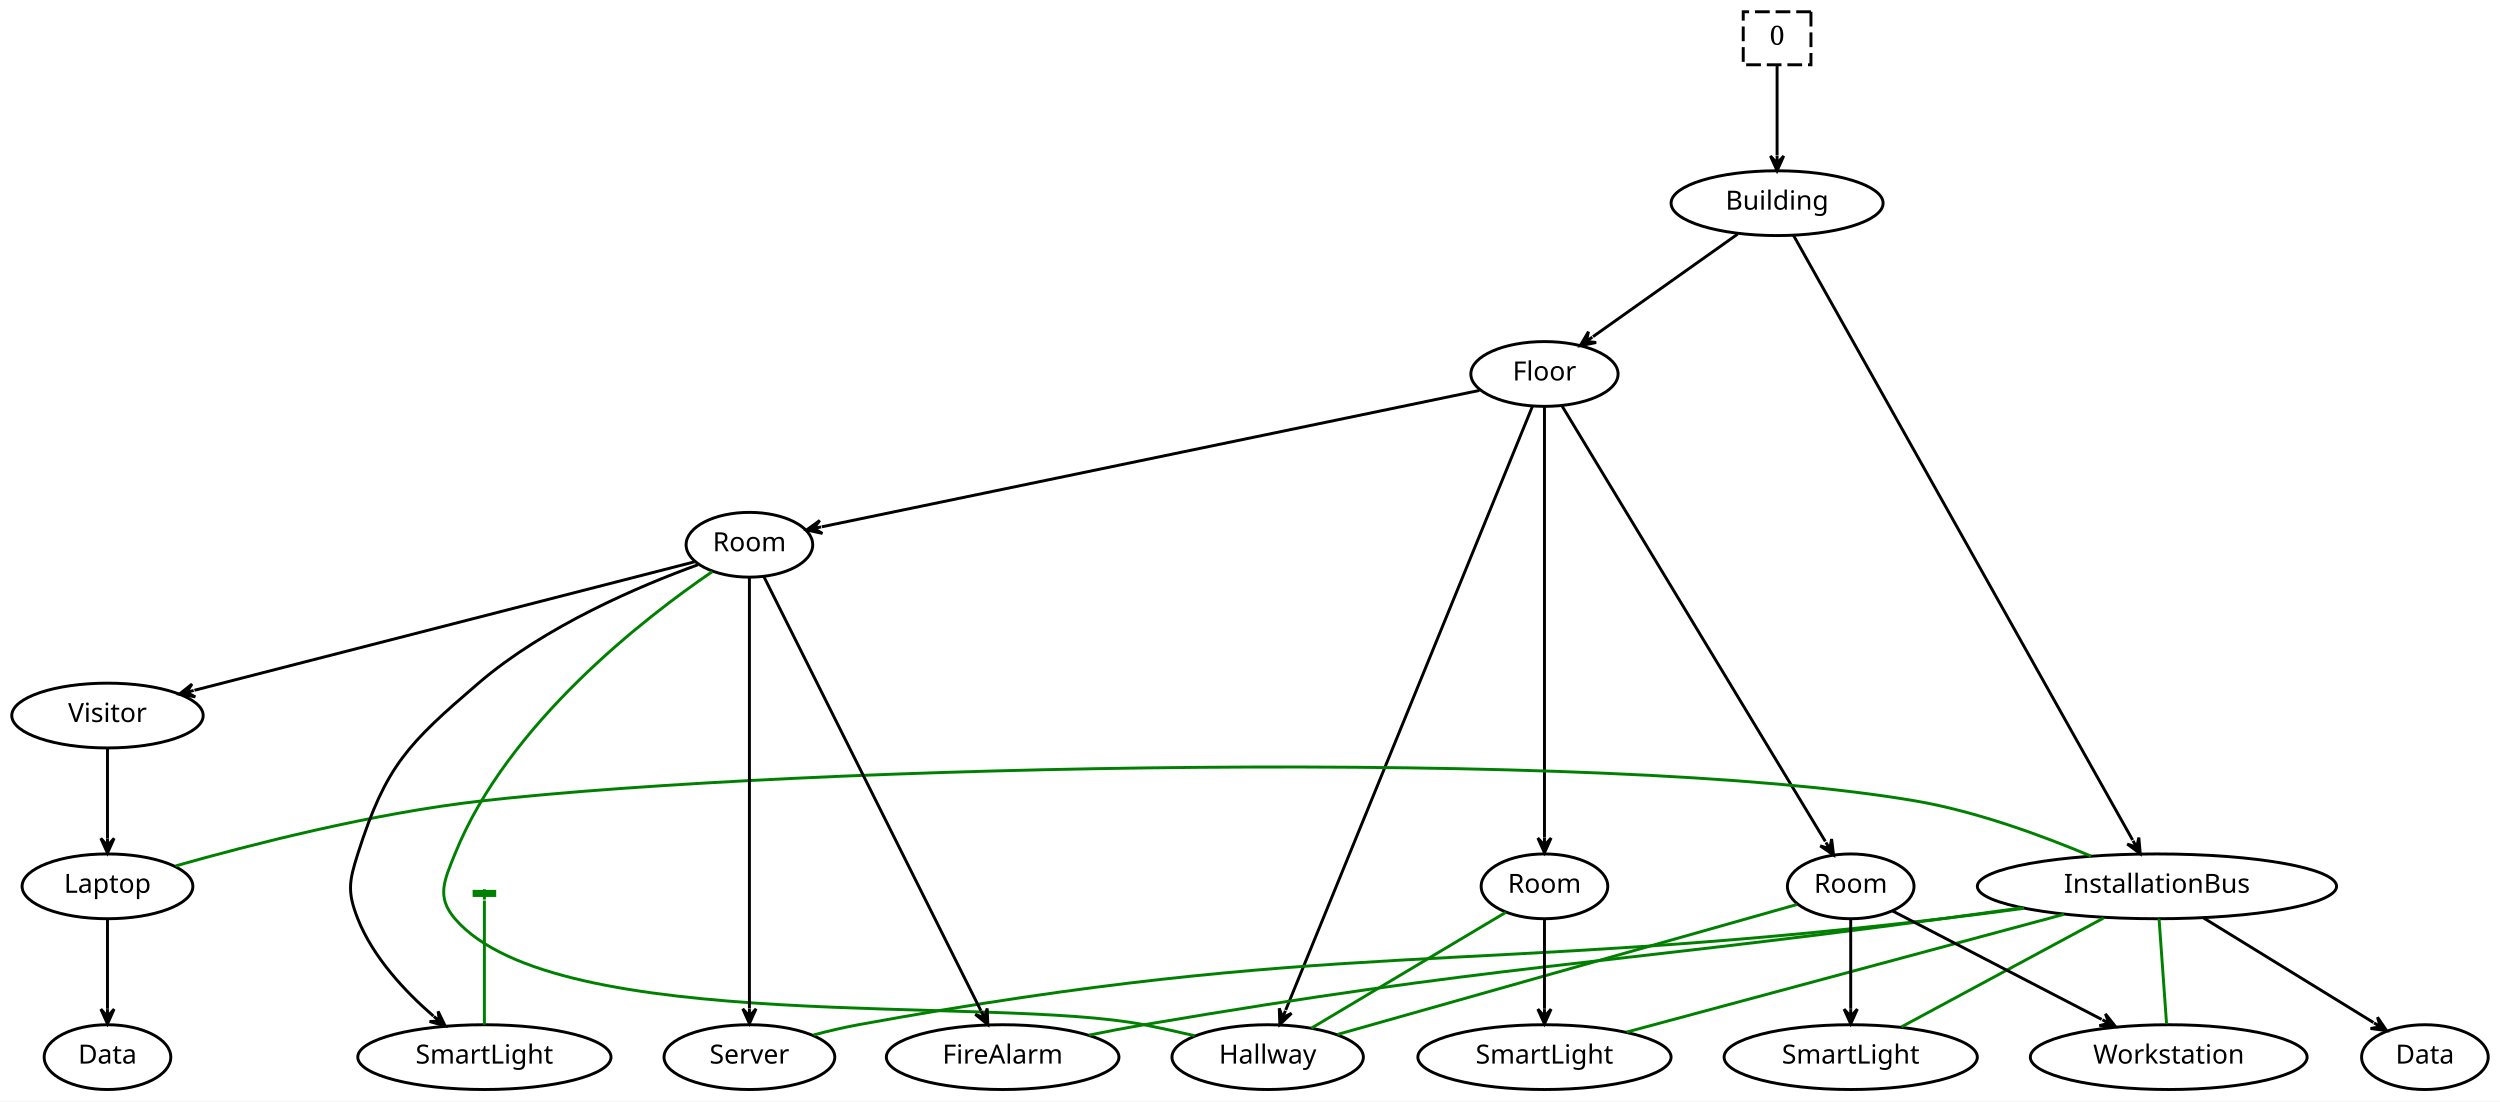
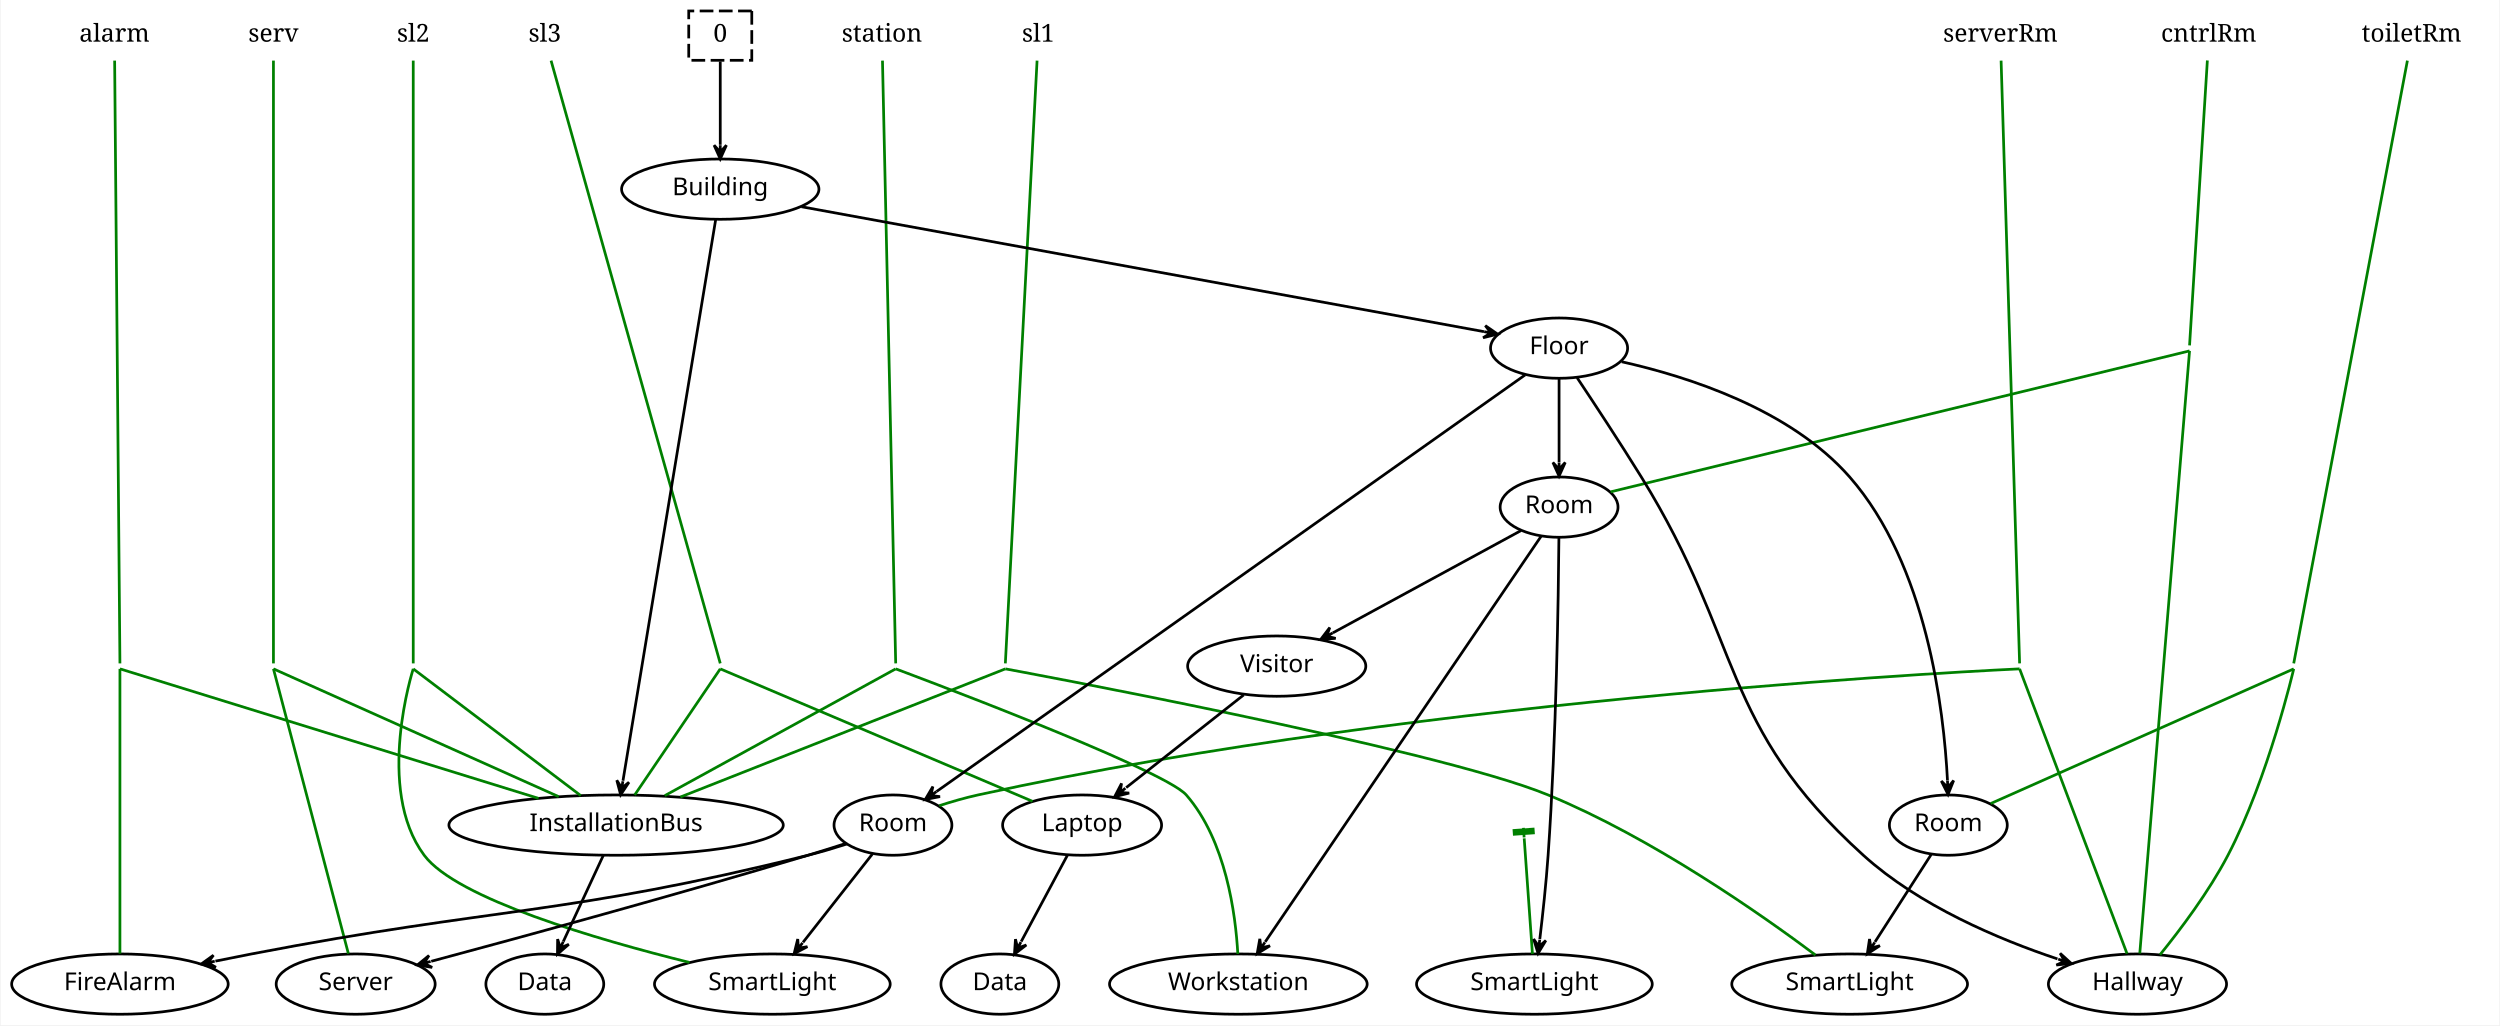
- <svg xmlns="http://www.w3.org/2000/svg" width="849pt" height="374pt" viewBox="0.00 0.00 849.00 374.00">
+ <svg xmlns="http://www.w3.org/2000/svg" width="912pt" height="374pt" viewBox="0.00 0.00 911.50 374.00">
  <g id="graph0" class="graph" transform="scale(1 1) rotate(0) translate(4 370)">
-     <polygon fill="white" stroke="none" points="-4,4 -4,-370 845,-370 845,4 -4,4" />
+     <polygon fill="white" stroke="none" points="-4,4 -4,-370 907.5,-370 907.5,4 -4,4" />
    <g id="node1" class="node">
-       <polygon fill="none" stroke="black" stroke-dasharray="5,2" points="611,-366 588,-366 588,-348 611,-348 611,-366" />
-       <text text-anchor="middle" x="599.5" y="-354.8" font-family="serif" font-size="9.00">0</text>
+       <polygon fill="none" stroke="black" stroke-dasharray="5,2" points="270,-366 247,-366 247,-348 270,-348 270,-366" />
+       <text text-anchor="middle" x="258.5" y="-354.8" font-family="serif" font-size="9.00">0</text>
    </g>
    <g id="v0_Building" class="node">
-       <ellipse fill="none" stroke="black" cx="599.5" cy="-301" rx="36" ry="11" />
-       <text text-anchor="middle" x="599.5" y="-298.8" font-family="sans-serif" font-size="9.00">Building</text>
+       <ellipse fill="none" stroke="black" cx="258.5" cy="-301" rx="36" ry="11" />
+       <text text-anchor="middle" x="258.5" y="-298.8" font-family="sans-serif" font-size="9.00">Building</text>
    </g>
    <g id="edge1" class="edge">
-       <path fill="none" stroke="black" d="M599.5,-347.562C599.5,-339.453 599.5,-327.014 599.5,-317.181" />
-       <polygon fill="black" stroke="black" points="599.5,-312.03 601.75,-317.03 599.5,-314.53 599.5,-317.03 599.5,-317.03 599.5,-317.03 599.5,-314.53 597.25,-317.03 599.5,-312.03 599.5,-312.03" />
-     </g>
-     <g id="node2" class="node" />
+       <path fill="none" stroke="black" d="M258.5,-347.562C258.5,-339.453 258.5,-327.014 258.5,-317.181" />
+       <polygon fill="black" stroke="black" points="258.5,-312.03 260.75,-317.03 258.5,-314.53 258.5,-317.03 258.5,-317.03 258.5,-317.03 258.5,-314.53 256.25,-317.03 258.5,-312.03 258.5,-312.03" />
+     </g>
+     <g id="node2" class="node">
+       <text text-anchor="middle" x="37.5" y="-354.8" font-family="serif" font-size="9.00">alarm</text>
+     </g>
+     <g id="node12" class="node" />
+     <g id="edge19" class="edge">
+       <path fill="none" stroke="green" d="M37.571,-347.885C37.928,-307.27 39.5,-128 39.5,-128" />
+     </g>
+     <g id="node3" class="node">
+       <text text-anchor="middle" x="801.5" y="-354.8" font-family="serif" font-size="9.00">cntrlRm</text>
+     </g>
+     <g id="node13" class="node" />
+     <g id="edge22" class="edge">
+       <path fill="none" stroke="green" d="M800.997,-347.945C799.392,-322.265 794.5,-244 794.5,-244" />
+     </g>
+     <g id="node4" class="node">
+       <text text-anchor="middle" x="95.5" y="-354.8" font-family="serif" font-size="9.00">serv</text>
+     </g>
+     <g id="node14" class="node" />
+     <g id="edge25" class="edge">
+       <path fill="none" stroke="green" d="M95.5,-347.885C95.5,-307.27 95.5,-128 95.5,-128" />
+     </g>
+     <g id="node5" class="node">
+       <text text-anchor="middle" x="725.5" y="-354.8" font-family="serif" font-size="9.00">serverRm</text>
+     </g>
+     <g id="node15" class="node" />
+     <g id="edge28" class="edge">
+       <path fill="none" stroke="green" d="M725.749,-347.885C726.996,-307.27 732.5,-128 732.5,-128" />
+     </g>
+     <g id="node6" class="node">
+       <text text-anchor="middle" x="374.5" y="-354.8" font-family="serif" font-size="9.00">sl1</text>
+     </g>
+     <g id="node16" class="node" />
+     <g id="edge31" class="edge">
+       <path fill="none" stroke="green" d="M374.073,-347.885C371.935,-307.27 362.5,-128 362.5,-128" />
+     </g>
+     <g id="node7" class="node">
+       <text text-anchor="middle" x="146.5" y="-354.8" font-family="serif" font-size="9.00">sl2</text>
+     </g>
+     <g id="node17" class="node" />
+     <g id="edge34" class="edge">
+       <path fill="none" stroke="green" d="M146.5,-347.885C146.5,-307.27 146.5,-128 146.5,-128" />
+     </g>
+     <g id="node8" class="node">
+       <text text-anchor="middle" x="194.5" y="-354.8" font-family="serif" font-size="9.00">sl3</text>
+     </g>
+     <g id="node18" class="node" />
+     <g id="edge37" class="edge">
+       <path fill="none" stroke="green" d="M196.778,-347.885C208.179,-307.27 258.5,-128 258.5,-128" />
+     </g>
+     <g id="node9" class="node">
+       <text text-anchor="middle" x="317.5" y="-354.8" font-family="serif" font-size="9.00">station</text>
+     </g>
+     <g id="node19" class="node" />
+     <g id="edge40" class="edge">
+       <path fill="none" stroke="green" d="M317.678,-347.885C318.569,-307.27 322.5,-128 322.5,-128" />
+     </g>
+     <g id="node10" class="node">
+       <text text-anchor="middle" x="875.5" y="-354.8" font-family="serif" font-size="9.00">toiletRm</text>
+     </g>
+     <g id="node20" class="node" />
+     <g id="edge43" class="edge">
+       <path fill="none" stroke="green" d="M873.97,-347.885C866.31,-307.27 832.5,-128 832.5,-128" />
+     </g>
+     <g id="node11" class="node" />
    <g id="v8_SmartLight" class="node">
-       <ellipse fill="none" stroke="black" cx="160.5" cy="-11" rx="43" ry="11" />
-       <text text-anchor="middle" x="160.5" y="-8.8" font-family="sans-serif" font-size="9.00">SmartLight</text>
-     </g>
-     <g id="edge25" class="edge">
-       <path fill="none" stroke="green" d="M160.5,-64.167C160.5,-55.586 160.5,-34.596 160.5,-22.012" />
-       <polygon fill="green" stroke="green" points="164,-67.3 157,-67.3 157,-65.9 164,-65.9 164,-67.3" />
-       <polyline fill="none" stroke="green" points="160.5,-68 160.5,-64.5 " />
+       <ellipse fill="none" stroke="black" cx="555.5" cy="-11" rx="43" ry="11" />
+       <text text-anchor="middle" x="555.5" y="-8.8" font-family="sans-serif" font-size="9.00">SmartLight</text>
+     </g>
+     <g id="edge18" class="edge">
+       <path fill="none" stroke="green" d="M551.774,-64.167C552.387,-55.586 553.886,-34.596 554.785,-22.012" />
+       <polygon fill="green" stroke="green" points="555.041,-67.551 548.059,-67.052 548.159,-65.656 555.141,-66.155 555.041,-67.551" />
+       <polyline fill="none" stroke="green" points="551.5,-68 551.749,-64.509 " />
+     </g>
+     <g id="v2_InstallationBus" class="node">
+       <ellipse fill="none" stroke="black" cx="220.5" cy="-69" rx="61" ry="11" />
+       <text text-anchor="middle" x="220.5" y="-66.8" font-family="sans-serif" font-size="9.00">InstallationBus</text>
+     </g>
+     <g id="edge20" class="edge">
+       <path fill="none" stroke="green" d="M39.5,-126C39.5,-126 141.312,-94.5 192.219,-78.75" />
+     </g>
+     <g id="v16_FireAlarm" class="node">
+       <ellipse fill="none" stroke="black" cx="39.5" cy="-11" rx="39.5" ry="11" />
+       <text text-anchor="middle" x="39.5" y="-8.8" font-family="sans-serif" font-size="9.00">FireAlarm</text>
+     </g>
+     <g id="edge21" class="edge">
+       <path fill="none" stroke="green" d="M39.5,-126C39.5,-126 39.5,-50.017 39.5,-22.117" />
+     </g>
+     <g id="v4_Room" class="node">
+       <ellipse fill="none" stroke="black" cx="564.5" cy="-185" rx="21.5" ry="11" />
+       <text text-anchor="middle" x="564.5" y="-182.8" font-family="sans-serif" font-size="9.00">Room</text>
+     </g>
+     <g id="edge23" class="edge">
+       <path fill="none" stroke="green" d="M794.5,-242C794.5,-242 638.253,-203.957 583.322,-190.583" />
+     </g>
+     <g id="v10_Hallway" class="node">
+       <ellipse fill="none" stroke="black" cx="775.5" cy="-11" rx="32.5" ry="11" />
+       <text text-anchor="middle" x="775.5" y="-8.8" font-family="sans-serif" font-size="9.00">Hallway</text>
+     </g>
+     <g id="edge24" class="edge">
+       <path fill="none" stroke="green" d="M794.5,-242C794.5,-242 780.018,-66.692 776.341,-22.18" />
+     </g>
+     <g id="edge26" class="edge">
+       <path fill="none" stroke="green" d="M95.5,-126C95.5,-126 163.993,-95.315 199.578,-79.373" />
+     </g>
+     <g id="v15_Server" class="node">
+       <ellipse fill="none" stroke="black" cx="125.5" cy="-11" rx="29" ry="11" />
+       <text text-anchor="middle" x="125.5" y="-8.8" font-family="sans-serif" font-size="9.00">Server</text>
+     </g>
+     <g id="edge27" class="edge">
+       <path fill="none" stroke="green" d="M95.5,-126C95.5,-126 115.496,-50.017 122.838,-22.117" />
+     </g>
+     <g id="edge29" class="edge">
+       <path fill="none" stroke="green" d="M732.5,-126C732.5,-126 761.16,-50.017 771.684,-22.117" />
+     </g>
+     <g id="v13_Room" class="node">
+       <ellipse fill="none" stroke="black" cx="321.5" cy="-69" rx="21.5" ry="11" />
+       <text text-anchor="middle" x="321.5" y="-66.8" font-family="sans-serif" font-size="9.00">Room</text>
+     </g>
+     <g id="edge30" class="edge">
+       <path fill="none" stroke="green" d="M732.5,-126C732.5,-126 518.659,-116.503 352.5,-80 347.86,-78.981 342.928,-77.554 338.394,-76.096" />
+     </g>
+     <g id="edge32" class="edge">
+       <path fill="none" stroke="green" d="M362.5,-126C362.5,-126 284.28,-95.153 243.948,-79.247" />
+     </g>
+     <g id="v12_SmartLight" class="node">
+       <ellipse fill="none" stroke="black" cx="670.5" cy="-11" rx="43" ry="11" />
+       <text text-anchor="middle" x="670.5" y="-8.8" font-family="sans-serif" font-size="9.00">SmartLight</text>
+     </g>
+     <g id="edge33" class="edge">
+       <path fill="none" stroke="green" d="M362.5,-126C362.5,-126 518.737,-97.215 560.5,-80 598.486,-64.342 638.374,-36.322 658.034,-21.615" />
+     </g>
+     <g id="edge35" class="edge">
+       <path fill="none" stroke="green" d="M146.5,-126C146.5,-126 186.409,-95.799 207.61,-79.754" />
+     </g>
+     <g id="v14_SmartLight" class="node">
+       <ellipse fill="none" stroke="black" cx="277.5" cy="-11" rx="43" ry="11" />
+       <text text-anchor="middle" x="277.5" y="-8.8" font-family="sans-serif" font-size="9.00">SmartLight</text>
+     </g>
+     <g id="edge36" class="edge">
+       <path fill="none" stroke="green" d="M146.5,-126C146.5,-126 132.395,-82.264 150.5,-58 162.315,-42.165 213.597,-27.247 247.273,-18.898" />
+     </g>
+     <g id="edge38" class="edge">
+       <path fill="none" stroke="green" d="M258.5,-126C258.5,-126 238.224,-96.119 227.294,-80.012" />
+     </g>
+     <g id="v6_Laptop" class="node">
+       <ellipse fill="none" stroke="black" cx="390.5" cy="-69" rx="29" ry="11" />
+       <text text-anchor="middle" x="390.5" y="-66.8" font-family="sans-serif" font-size="9.00">Laptop</text>
+     </g>
+     <g id="edge39" class="edge">
+       <path fill="none" stroke="green" d="M258.5,-126C258.5,-126 336.271,-93.006 372.423,-77.669" />
+     </g>
+     <g id="edge41" class="edge">
+       <path fill="none" stroke="green" d="M322.5,-126C322.5,-126 267.491,-95.799 238.267,-79.754" />
+     </g>
+     <g id="v9_Workstation" class="node">
+       <ellipse fill="none" stroke="black" cx="447.5" cy="-11" rx="47" ry="11" />
+       <text text-anchor="middle" x="447.5" y="-8.8" font-family="sans-serif" font-size="9.00">Workstation</text>
+     </g>
+     <g id="edge42" class="edge">
+       <path fill="none" stroke="green" d="M322.5,-126C322.5,-126 420.064,-89.678 428.5,-80 442.997,-63.367 446.501,-36.506 447.304,-22.023" />
+     </g>
+     <g id="edge44" class="edge">
+       <path fill="none" stroke="green" d="M832.5,-126C832.5,-126 823.322,-86.416 808.5,-58 801.5,-44.58 790.98,-30.66 783.708,-21.697" />
+     </g>
+     <g id="v11_Room" class="node">
+       <ellipse fill="none" stroke="black" cx="706.5" cy="-69" rx="21.5" ry="11" />
+       <text text-anchor="middle" x="706.5" y="-66.8" font-family="sans-serif" font-size="9.00">Room</text>
+     </g>
+     <g id="edge45" class="edge">
+       <path fill="none" stroke="green" d="M832.5,-126C832.5,-126 755.596,-91.82 721.95,-76.867" />
    </g>
    <g id="v1_Floor" class="node">
-       <ellipse fill="none" stroke="black" cx="520.5" cy="-243" rx="25" ry="11" />
-       <text text-anchor="middle" x="520.5" y="-240.8" font-family="sans-serif" font-size="9.00">Floor</text>
+       <ellipse fill="none" stroke="black" cx="564.5" cy="-243" rx="25" ry="11" />
+       <text text-anchor="middle" x="564.5" y="-240.8" font-family="sans-serif" font-size="9.00">Floor</text>
    </g>
    <g id="edge2" class="edge">
-       <path fill="none" stroke="black" d="M586.099,-290.5C572.535,-280.885 551.538,-266.002 536.968,-255.674" />
-       <polygon fill="black" stroke="black" points="532.668,-252.625 538.048,-253.681 534.707,-254.071 536.747,-255.517 536.747,-255.517 536.747,-255.517 534.707,-254.071 535.446,-257.353 532.668,-252.625 532.668,-252.625" />
-     </g>
-     <g id="v2_InstallationBus" class="node">
-       <ellipse fill="none" stroke="black" cx="728.5" cy="-69" rx="61" ry="11" />
-       <text text-anchor="middle" x="728.5" y="-66.8" font-family="sans-serif" font-size="9.00">InstallationBus</text>
+       <path fill="none" stroke="black" d="M288.119,-294.58C347.376,-283.735 479.746,-259.511 537.113,-249.012" />
+       <polygon fill="black" stroke="black" points="542.098,-248.1 537.585,-251.213 539.639,-248.55 537.18,-249 537.18,-249 537.18,-249 539.639,-248.55 536.775,-246.787 542.098,-248.1 542.098,-248.1" />
    </g>
    <g id="edge3" class="edge">
-       <path fill="none" stroke="black" d="M605.043,-290.117C625.382,-253.854 695.982,-127.979 720.24,-84.728" />
-       <polygon fill="black" stroke="black" points="722.832,-80.105 722.349,-85.567 721.609,-82.285 720.386,-84.466 720.386,-84.466 720.386,-84.466 721.609,-82.285 718.424,-83.365 722.832,-80.105 722.832,-80.105" />
-     </g>
-     <g id="v4_Room" class="node">
-       <ellipse fill="none" stroke="black" cx="250.5" cy="-185" rx="21.5" ry="11" />
-       <text text-anchor="middle" x="250.5" y="-182.8" font-family="sans-serif" font-size="9.00">Room</text>
+       <path fill="none" stroke="black" d="M256.818,-289.82C250.785,-253.304 230.208,-128.758 223.01,-85.194" />
+       <polygon fill="black" stroke="black" points="222.162,-80.062 225.197,-84.628 222.57,-82.529 222.978,-84.995 222.978,-84.995 222.978,-84.995 222.57,-82.529 220.758,-85.362 222.162,-80.062 222.162,-80.062" />
    </g>
    <g id="edge4" class="edge">
-       <path fill="none" stroke="black" d="M498.405,-237.417C448.482,-227.063 327.271,-201.923 275.076,-191.097" />
-       <polygon fill="black" stroke="black" points="269.948,-190.034 275.301,-188.846 272.396,-190.541 274.844,-191.049 274.844,-191.049 274.844,-191.049 272.396,-190.541 274.387,-193.252 269.948,-190.034 269.948,-190.034" />
-     </g>
-     <g id="v9_Hallway" class="node">
-       <ellipse fill="none" stroke="black" cx="426.5" cy="-11" rx="32.5" ry="11" />
-       <text text-anchor="middle" x="426.5" y="-8.8" font-family="sans-serif" font-size="9.00">Hallway</text>
+       <path fill="none" stroke="black" d="M564.5,-231.988C564.5,-223.494 564.5,-211.17 564.5,-201.417" />
+       <polygon fill="black" stroke="black" points="564.5,-196.304 566.75,-201.304 564.5,-198.804 564.5,-201.304 564.5,-201.304 564.5,-201.304 564.5,-198.804 562.25,-201.304 564.5,-196.304 564.5,-196.304" />
    </g>
    <g id="edge5" class="edge">
-       <path fill="none" stroke="black" d="M516.461,-232.117C501.67,-195.928 450.404,-70.489 432.627,-26.992" />
-       <polygon fill="black" stroke="black" points="430.63,-22.105 434.604,-25.882 431.576,-24.419 432.522,-26.733 432.522,-26.733 432.522,-26.733 431.576,-24.419 430.439,-27.585 430.63,-22.105 430.63,-22.105" />
-     </g>
-     <g id="v12_Room" class="node">
-       <ellipse fill="none" stroke="black" cx="520.5" cy="-69" rx="21.5" ry="11" />
-       <text text-anchor="middle" x="520.5" y="-66.8" font-family="sans-serif" font-size="9.00">Room</text>
+       <path fill="none" stroke="black" d="M571.073,-232.216C577.243,-222.961 586.671,-208.646 594.5,-196 631.935,-135.532 622.77,-105.721 675.5,-58 695.832,-39.599 724.79,-27.374 746.316,-20.183" />
+       <polygon fill="black" stroke="black" points="751.341,-18.549 747.281,-22.235 748.963,-19.322 746.586,-20.095 746.586,-20.095 746.586,-20.095 748.963,-19.322 745.89,-17.955 751.341,-18.549 751.341,-18.549" />
    </g>
    <g id="edge6" class="edge">
-       <path fill="none" stroke="black" d="M520.5,-231.756C520.5,-202.786 520.5,-120.136 520.5,-85.534" />
-       <polygon fill="black" stroke="black" points="520.5,-80.408 522.75,-85.408 520.5,-82.908 520.5,-85.408 520.5,-85.408 520.5,-85.408 520.5,-82.908 518.25,-85.408 520.5,-80.408 520.5,-80.408" />
-     </g>
-     <g id="v14_Room" class="node">
-       <ellipse fill="none" stroke="black" cx="624.5" cy="-69" rx="21.5" ry="11" />
-       <text text-anchor="middle" x="624.5" y="-66.8" font-family="sans-serif" font-size="9.00">Room</text>
+       <path fill="none" stroke="black" d="M587.327,-238.032C611.408,-232.659 648.811,-220.738 670.5,-196 698.645,-163.899 704.872,-111.158 706.19,-85.284" />
+       <polygon fill="black" stroke="black" points="706.403,-80.187 708.443,-85.277 706.299,-82.685 706.195,-85.183 706.195,-85.183 706.195,-85.183 706.299,-82.685 703.946,-85.089 706.403,-80.187 706.403,-80.187" />
    </g>
    <g id="edge7" class="edge">
-       <path fill="none" stroke="black" d="M526.389,-232.26C543.837,-203.405 595.313,-118.271 615.874,-84.267" />
-       <polygon fill="black" stroke="black" points="618.675,-79.633 618.013,-85.076 617.382,-81.773 616.088,-83.912 616.088,-83.912 616.088,-83.912 617.382,-81.773 614.163,-82.748 618.675,-79.633 618.675,-79.633" />
+       <path fill="none" stroke="black" d="M552.116,-233.234C511.546,-204.518 382.66,-113.29 337.399,-81.254" />
+       <polygon fill="black" stroke="black" points="333.286,-78.342 338.667,-79.394 335.326,-79.787 337.367,-81.231 337.367,-81.231 337.367,-81.231 335.326,-79.787 336.067,-83.067 333.286,-78.342 333.286,-78.342" />
    </g>
    <g id="v3_Data" class="node">
-       <ellipse fill="none" stroke="black" cx="819.5" cy="-11" rx="21.5" ry="11" />
-       <text text-anchor="middle" x="819.5" y="-8.8" font-family="sans-serif" font-size="9.00">Data</text>
+       <ellipse fill="none" stroke="black" cx="194.5" cy="-11" rx="21.5" ry="11" />
+       <text text-anchor="middle" x="194.5" y="-8.8" font-family="sans-serif" font-size="9.00">Data</text>
    </g>
    <g id="edge8" class="edge">
-       <path fill="none" stroke="black" d="M744.351,-58.245C760.456,-48.335 785.339,-33.022 802.01,-22.763" />
-       <polygon fill="black" stroke="black" points="806.48,-20.012 803.401,-24.549 804.351,-21.323 802.222,-22.633 802.222,-22.633 802.222,-22.633 804.351,-21.323 801.043,-20.717 806.48,-20.012 806.48,-20.012" />
-     </g>
-     <g id="v6_Laptop" class="node">
-       <ellipse fill="none" stroke="black" cx="32.5" cy="-69" rx="29" ry="11" />
-       <text text-anchor="middle" x="32.5" y="-66.8" font-family="sans-serif" font-size="9.00">Laptop</text>
-     </g>
-     <g id="edge18" class="edge">
-       <path fill="none" stroke="green" d="M706.083,-79.264C689.906,-86.086 667.336,-94.424 646.5,-98 539.837,-116.306 267.041,-110.122 159.5,-98 122.643,-93.845 80.888,-83.112 55.637,-75.934" />
-     </g>
-     <g id="v10_Server" class="node">
-       <ellipse fill="none" stroke="black" cx="250.5" cy="-11" rx="29" ry="11" />
-       <text text-anchor="middle" x="250.5" y="-8.8" font-family="sans-serif" font-size="9.00">Server</text>
-     </g>
-     <g id="edge19" class="edge">
-       <path fill="none" stroke="green" d="M683.363,-61.539C674.152,-60.299 664.52,-59.059 655.5,-58 492.284,-38.845 449.159,-51.541 287.5,-22 282.525,-21.091 277.243,-19.84 272.275,-18.531" />
-     </g>
-     <g id="v11_FireAlarm" class="node">
-       <ellipse fill="none" stroke="black" cx="336.5" cy="-11" rx="39.5" ry="11" />
-       <text text-anchor="middle" x="336.5" y="-8.8" font-family="sans-serif" font-size="9.00">FireAlarm</text>
-     </g>
-     <g id="edge20" class="edge">
-       <path fill="none" stroke="green" d="M682.553,-61.677C673.582,-60.45 664.247,-59.18 655.5,-58 535.088,-41.755 504.277,-42.404 384.5,-22 378.458,-20.971 372.018,-19.73 365.882,-18.477" />
-     </g>
-     <g id="v13_SmartLight" class="node">
-       <ellipse fill="none" stroke="black" cx="520.5" cy="-11" rx="43" ry="11" />
-       <text text-anchor="middle" x="520.5" y="-8.8" font-family="sans-serif" font-size="9.00">SmartLight</text>
-     </g>
-     <g id="edge21" class="edge">
-       <path fill="none" stroke="green" d="M696.909,-59.495C656.451,-48.602 586.968,-29.895 548.383,-19.507" />
-     </g>
-     <g id="v15_SmartLight" class="node">
-       <ellipse fill="none" stroke="black" cx="624.5" cy="-11" rx="43" ry="11" />
-       <text text-anchor="middle" x="624.5" y="-8.8" font-family="sans-serif" font-size="9.00">SmartLight</text>
-     </g>
-     <g id="edge22" class="edge">
-       <path fill="none" stroke="green" d="M710.385,-58.245C691.063,-47.842 660.687,-31.485 641.717,-21.271" />
-     </g>
-     <g id="v16_Workstation" class="node">
-       <ellipse fill="none" stroke="black" cx="732.5" cy="-11" rx="47" ry="11" />
-       <text text-anchor="middle" x="732.5" y="-8.8" font-family="sans-serif" font-size="9.00">Workstation</text>
-     </g>
-     <g id="edge23" class="edge">
-       <path fill="none" stroke="green" d="M729.215,-57.988C729.934,-47.921 731.038,-32.474 731.764,-22.304" />
+       <path fill="none" stroke="black" d="M215.852,-57.988C211.785,-49.229 205.827,-36.396 201.237,-26.51" />
+       <polygon fill="black" stroke="black" points="199.108,-21.925 203.254,-25.512 200.161,-24.192 201.214,-26.46 201.214,-26.46 201.214,-26.46 200.161,-24.192 199.173,-27.408 199.108,-21.925 199.108,-21.925" />
    </g>
    <g id="v5_Visitor" class="node">
-       <ellipse fill="none" stroke="black" cx="32.5" cy="-127" rx="32.5" ry="11" />
-       <text text-anchor="middle" x="32.5" y="-124.8" font-family="sans-serif" font-size="9.00">Visitor</text>
+       <ellipse fill="none" stroke="black" cx="461.5" cy="-127" rx="32.5" ry="11" />
+       <text text-anchor="middle" x="461.5" y="-124.8" font-family="sans-serif" font-size="9.00">Visitor</text>
    </g>
    <g id="edge9" class="edge">
-       <path fill="none" stroke="black" d="M231.913,-179.225C194.04,-169.497 107.665,-147.308 62.023,-135.584" />
-       <polygon fill="black" stroke="black" points="56.932,-134.276 62.335,-133.341 59.353,-134.898 61.775,-135.52 61.775,-135.52 61.775,-135.52 59.353,-134.898 61.215,-137.699 56.932,-134.276 56.932,-134.276" />
+       <path fill="none" stroke="black" d="M550.609,-176.448C532.946,-166.844 502.304,-150.185 481.964,-139.126" />
+       <polygon fill="black" stroke="black" points="477.535,-136.718 483.003,-137.13 479.732,-137.912 481.928,-139.107 481.928,-139.107 481.928,-139.107 479.732,-137.912 480.853,-141.083 477.535,-136.718 477.535,-136.718" />
    </g>
    <g id="edge10" class="edge">
-       <path fill="none" stroke="black" d="M233.076,-178.231C213.382,-171.085 181.125,-157.429 158.5,-138 134.551,-117.434 127.06,-110.086 117.5,-80 114.539,-70.681 113.911,-67.095 117.5,-58 122.697,-44.831 133.639,-33.215 143.184,-24.949" />
-       <polygon fill="black" stroke="black" points="147.169,-21.617 144.777,-26.551 145.251,-23.221 143.333,-24.825 143.333,-24.825 143.333,-24.825 145.251,-23.221 141.89,-23.099 147.169,-21.617 147.169,-21.617" />
-     </g>
-     <g id="edge24" class="edge">
-       <path fill="none" stroke="green" d="M237.89,-175.873C215.242,-160.428 168.374,-124.378 150.5,-80 146.847,-70.93 144.133,-65.421 150.5,-58 184.757,-18.07 332.867,-32.101 384.5,-22 390.091,-20.906 396.063,-19.581 401.699,-18.257" />
+       <path fill="none" stroke="black" d="M564.441,-173.861C564.259,-152.439 563.516,-101.01 560.5,-58 559.783,-47.78 558.54,-36.327 557.472,-27.405" />
+       <polygon fill="black" stroke="black" points="556.837,-22.211 559.677,-26.901 557.14,-24.693 557.444,-27.174 557.444,-27.174 557.444,-27.174 557.14,-24.693 555.211,-27.448 556.837,-22.211 556.837,-22.211" />
    </g>
    <g id="edge11" class="edge">
-       <path fill="none" stroke="black" d="M250.5,-173.756C250.5,-144.786 250.5,-62.136 250.5,-27.534" />
-       <polygon fill="black" stroke="black" points="250.5,-22.408 252.75,-27.408 250.5,-24.908 250.5,-27.408 250.5,-27.408 250.5,-27.408 250.5,-24.908 248.25,-27.408 250.5,-22.408 250.5,-22.408" />
+       <path fill="none" stroke="black" d="M558.043,-174.508C538.604,-145.93 480.543,-60.576 457.289,-26.391" />
+       <polygon fill="black" stroke="black" points="454.374,-22.105 459.047,-24.974 455.78,-24.172 457.186,-26.24 457.186,-26.24 457.186,-26.24 455.78,-24.172 455.326,-27.505 454.374,-22.105 454.374,-22.105" />
    </g>
    <g id="edge12" class="edge">
-       <path fill="none" stroke="black" d="M255.37,-174.26C269.73,-145.54 311.965,-61.069 329.125,-26.749" />
-       <polygon fill="black" stroke="black" points="331.469,-22.062 331.245,-27.54 330.351,-24.298 329.233,-26.534 329.233,-26.534 329.233,-26.534 330.351,-24.298 327.22,-25.528 331.469,-22.062 331.469,-22.062" />
+       <path fill="none" stroke="black" d="M449.456,-116.5C437.655,-107.192 419.594,-92.948 406.573,-82.677" />
+       <polygon fill="black" stroke="black" points="402.366,-79.359 407.686,-80.689 404.329,-80.908 406.292,-82.456 406.292,-82.456 406.292,-82.456 404.329,-80.908 404.899,-84.222 402.366,-79.359 402.366,-79.359" />
+     </g>
+     <g id="v7_Data" class="node">
+       <ellipse fill="none" stroke="black" cx="360.5" cy="-11" rx="21.5" ry="11" />
+       <text text-anchor="middle" x="360.5" y="-8.8" font-family="sans-serif" font-size="9.00">Data</text>
    </g>
    <g id="edge13" class="edge">
-       <path fill="none" stroke="black" d="M32.5,-115.988C32.5,-107.494 32.5,-95.17 32.5,-85.417" />
-       <polygon fill="black" stroke="black" points="32.5,-80.304 34.75,-85.304 32.5,-82.804 32.5,-85.304 32.5,-85.304 32.5,-85.304 32.5,-82.804 30.25,-85.304 32.5,-80.304 32.5,-80.304" />
-     </g>
-     <g id="v7_Data" class="node">
-       <ellipse fill="none" stroke="black" cx="32.5" cy="-11" rx="21.5" ry="11" />
-       <text text-anchor="middle" x="32.5" y="-8.8" font-family="sans-serif" font-size="9.00">Data</text>
+       <path fill="none" stroke="black" d="M385.137,-57.988C380.444,-49.229 373.569,-36.396 368.273,-26.51" />
+       <polygon fill="black" stroke="black" points="365.817,-21.925 370.161,-25.27 366.998,-24.129 368.178,-26.332 368.178,-26.332 368.178,-26.332 366.998,-24.129 366.195,-27.395 365.817,-21.925 365.817,-21.925" />
    </g>
    <g id="edge14" class="edge">
-       <path fill="none" stroke="black" d="M32.5,-57.988C32.5,-49.494 32.5,-37.17 32.5,-27.417" />
-       <polygon fill="black" stroke="black" points="32.5,-22.304 34.75,-27.304 32.5,-24.804 32.5,-27.304 32.5,-27.304 32.5,-27.304 32.5,-24.804 30.25,-27.304 32.5,-22.304 32.5,-22.304" />
-     </g>
-     <g id="edge26" class="edge">
-       <path fill="none" stroke="green" d="M441.317,-20.827C459.508,-31.665 490.076,-49.875 507.43,-60.213" />
-     </g>
-     <g id="edge27" class="edge">
-       <path fill="none" stroke="green" d="M450.187,-18.699C490.176,-30.009 570.231,-52.651 606.228,-62.832" />
+       <path fill="none" stroke="black" d="M700.229,-58.245C694.569,-49.441 686.168,-36.373 679.739,-26.372" />
+       <polygon fill="black" stroke="black" points="676.941,-22.02 681.538,-25.009 678.293,-24.123 679.645,-26.226 679.645,-26.226 679.645,-26.226 678.293,-24.123 677.752,-27.442 676.941,-22.02 676.941,-22.02" />
    </g>
    <g id="edge15" class="edge">
-       <path fill="none" stroke="black" d="M520.5,-57.988C520.5,-49.494 520.5,-37.17 520.5,-27.417" />
-       <polygon fill="black" stroke="black" points="520.5,-22.304 522.75,-27.304 520.5,-24.804 520.5,-27.304 520.5,-27.304 520.5,-27.304 520.5,-24.804 518.25,-27.304 520.5,-22.304 520.5,-22.304" />
+       <path fill="none" stroke="black" d="M314.036,-58.5C307.085,-49.654 296.63,-36.347 288.682,-26.232" />
+       <polygon fill="black" stroke="black" points="285.447,-22.115 290.306,-24.656 286.992,-24.081 288.537,-26.046 288.537,-26.046 288.537,-26.046 286.992,-24.081 286.767,-27.437 285.447,-22.115 285.447,-22.115" />
    </g>
    <g id="edge16" class="edge">
-       <path fill="none" stroke="black" d="M624.5,-57.988C624.5,-49.494 624.5,-37.17 624.5,-27.417" />
-       <polygon fill="black" stroke="black" points="624.5,-22.304 626.75,-27.304 624.5,-24.804 624.5,-27.304 624.5,-27.304 624.5,-27.304 624.5,-24.804 622.25,-27.304 624.5,-22.304 624.5,-22.304" />
+       <path fill="none" stroke="black" d="M304.159,-62.27C299.717,-60.84 294.941,-59.335 290.5,-58 242.38,-43.538 185.904,-28.128 153.063,-19.321" />
+       <polygon fill="black" stroke="black" points="148,-17.966 153.412,-17.085 150.415,-18.612 152.83,-19.259 152.83,-19.259 152.83,-19.259 150.415,-18.612 152.248,-21.432 148,-17.966 148,-17.966" />
    </g>
    <g id="edge17" class="edge">
-       <path fill="none" stroke="black" d="M638.619,-60.679C656.692,-51.308 688.232,-34.954 709.722,-23.811" />
-       <polygon fill="black" stroke="black" points="714.416,-21.377 711.013,-25.676 712.196,-22.528 709.977,-23.679 709.977,-23.679 709.977,-23.679 712.196,-22.528 708.941,-21.681 714.416,-21.377 714.416,-21.377" />
+       <path fill="none" stroke="black" d="M304.565,-62.076C300.032,-60.617 295.11,-59.147 290.5,-58 201.579,-35.883 177.473,-39.346 87.5,-22 83.235,-21.178 78.762,-20.286 74.335,-19.385" />
+       <polygon fill="black" stroke="black" points="69.174,-18.327 74.524,-17.127 71.623,-18.829 74.072,-19.331 74.072,-19.331 74.072,-19.331 71.623,-18.829 73.62,-21.535 69.174,-18.327 69.174,-18.327" />
    </g>
  </g>
</svg>
